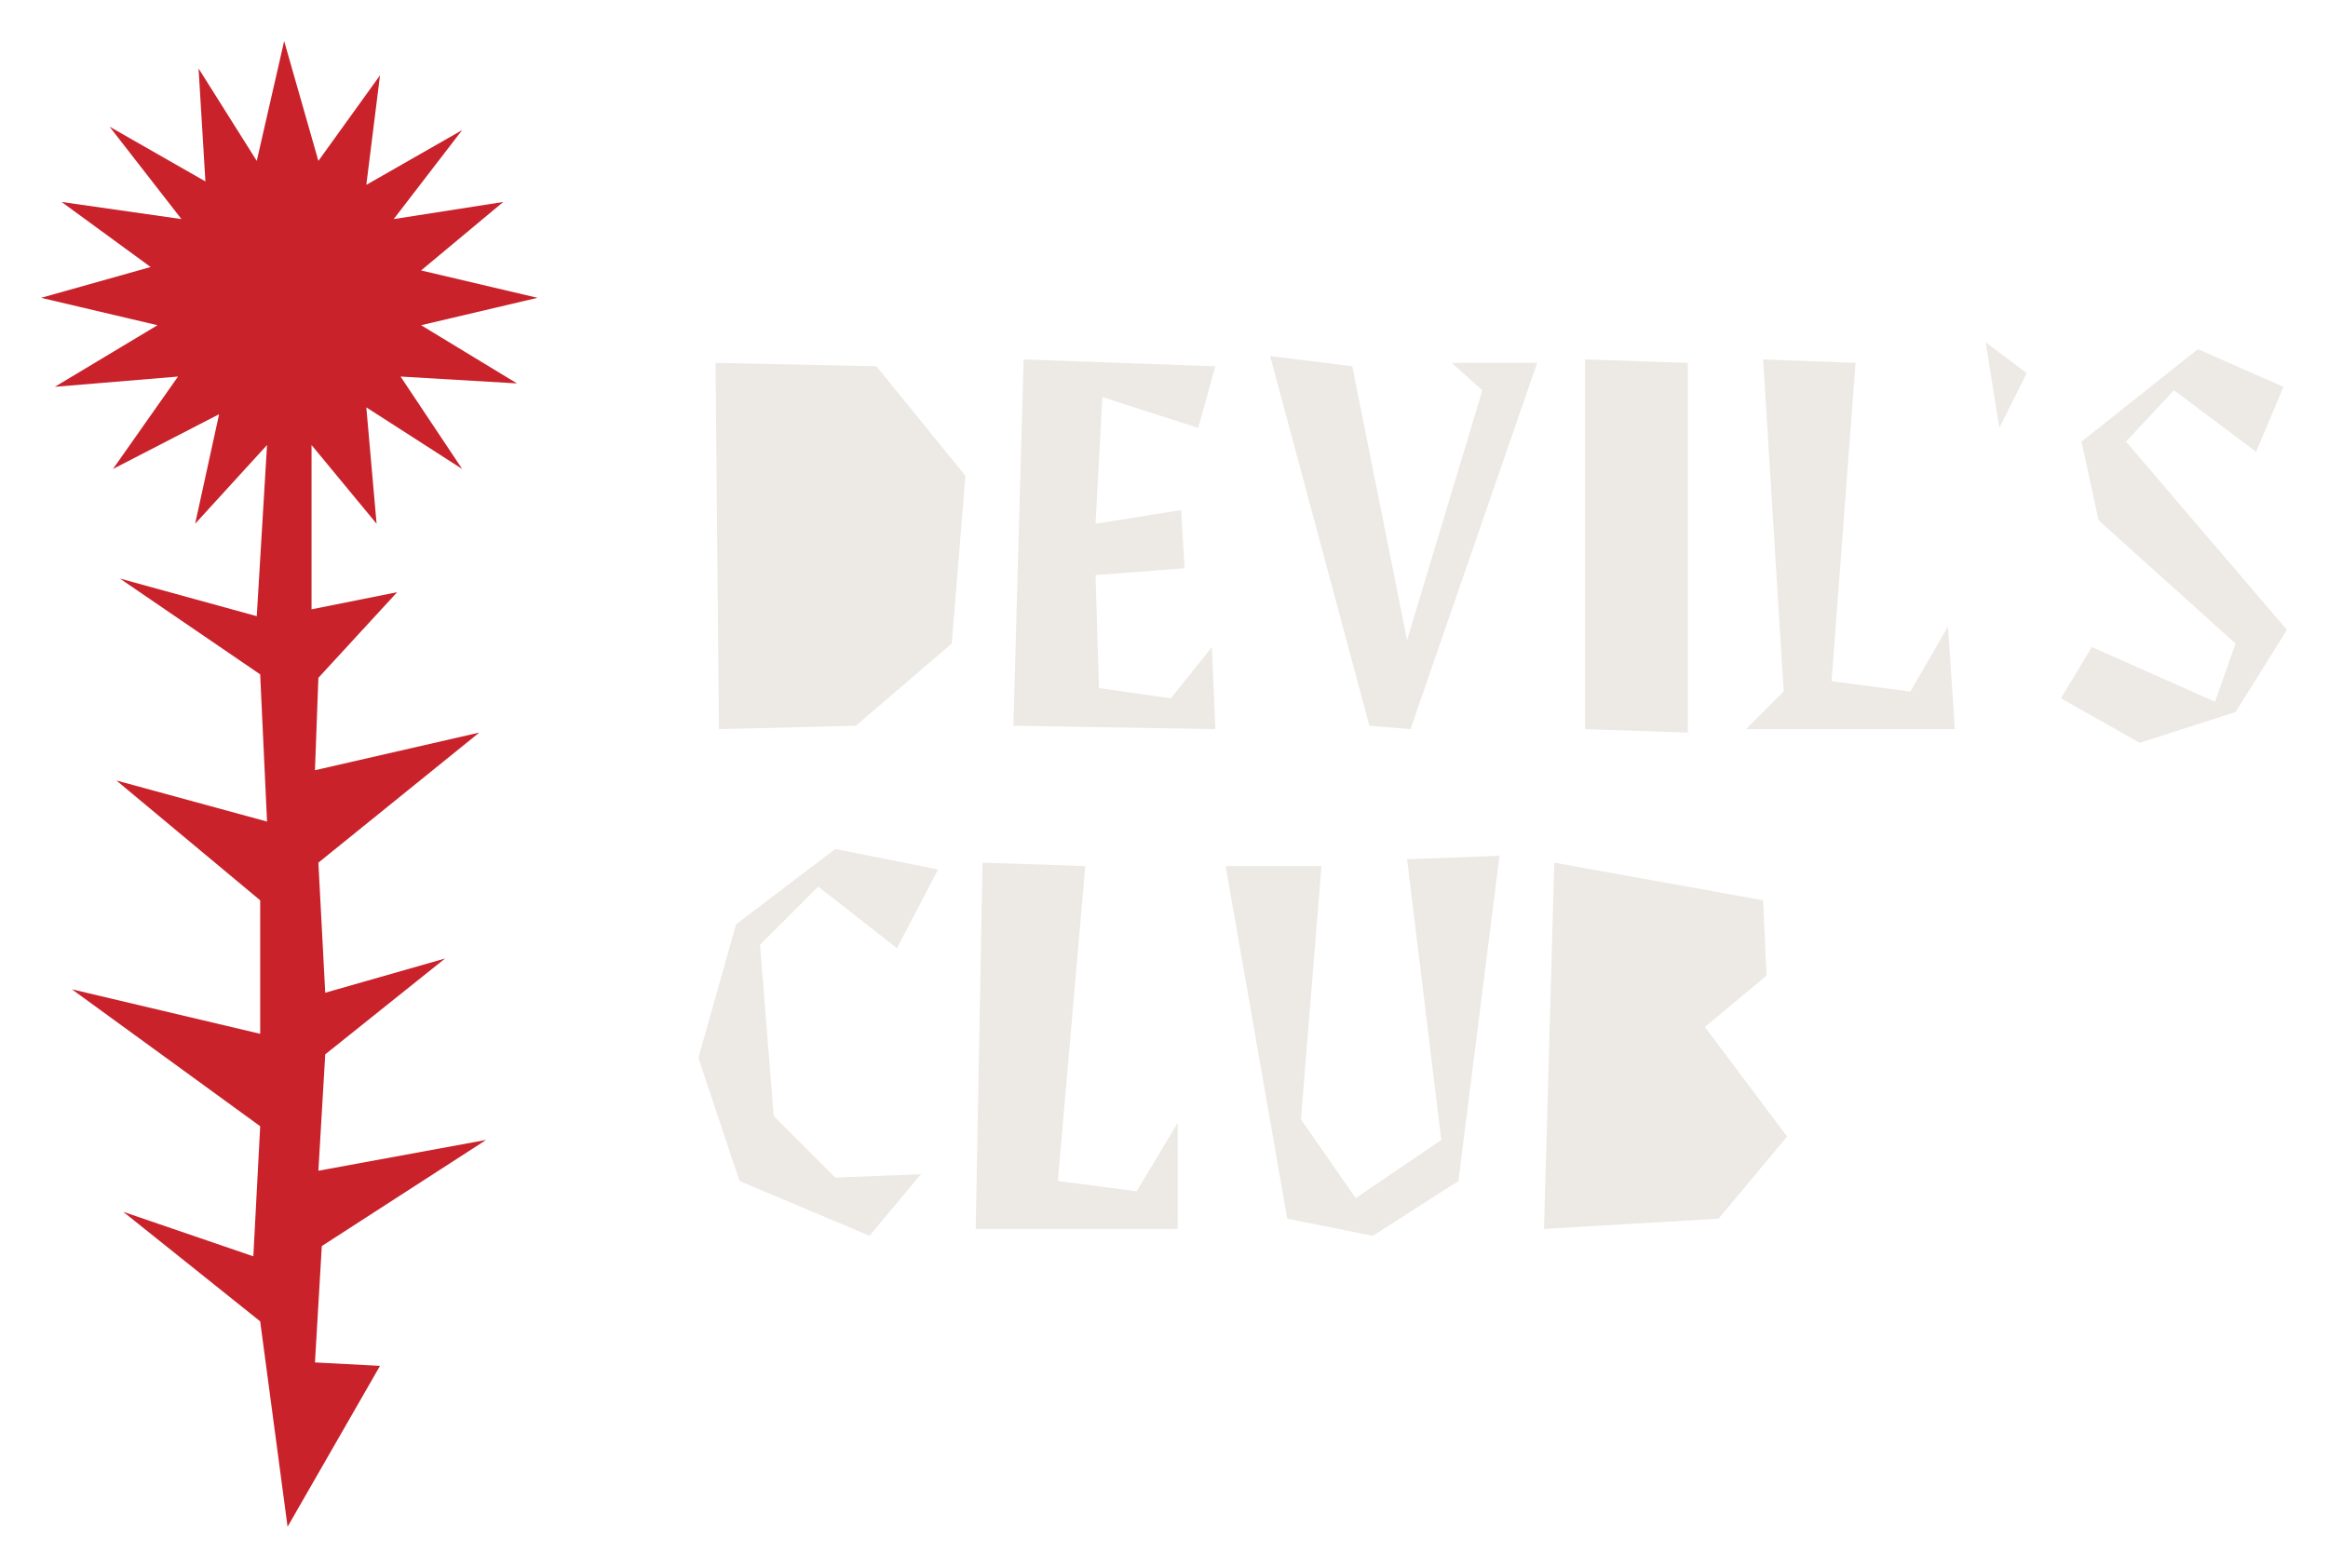
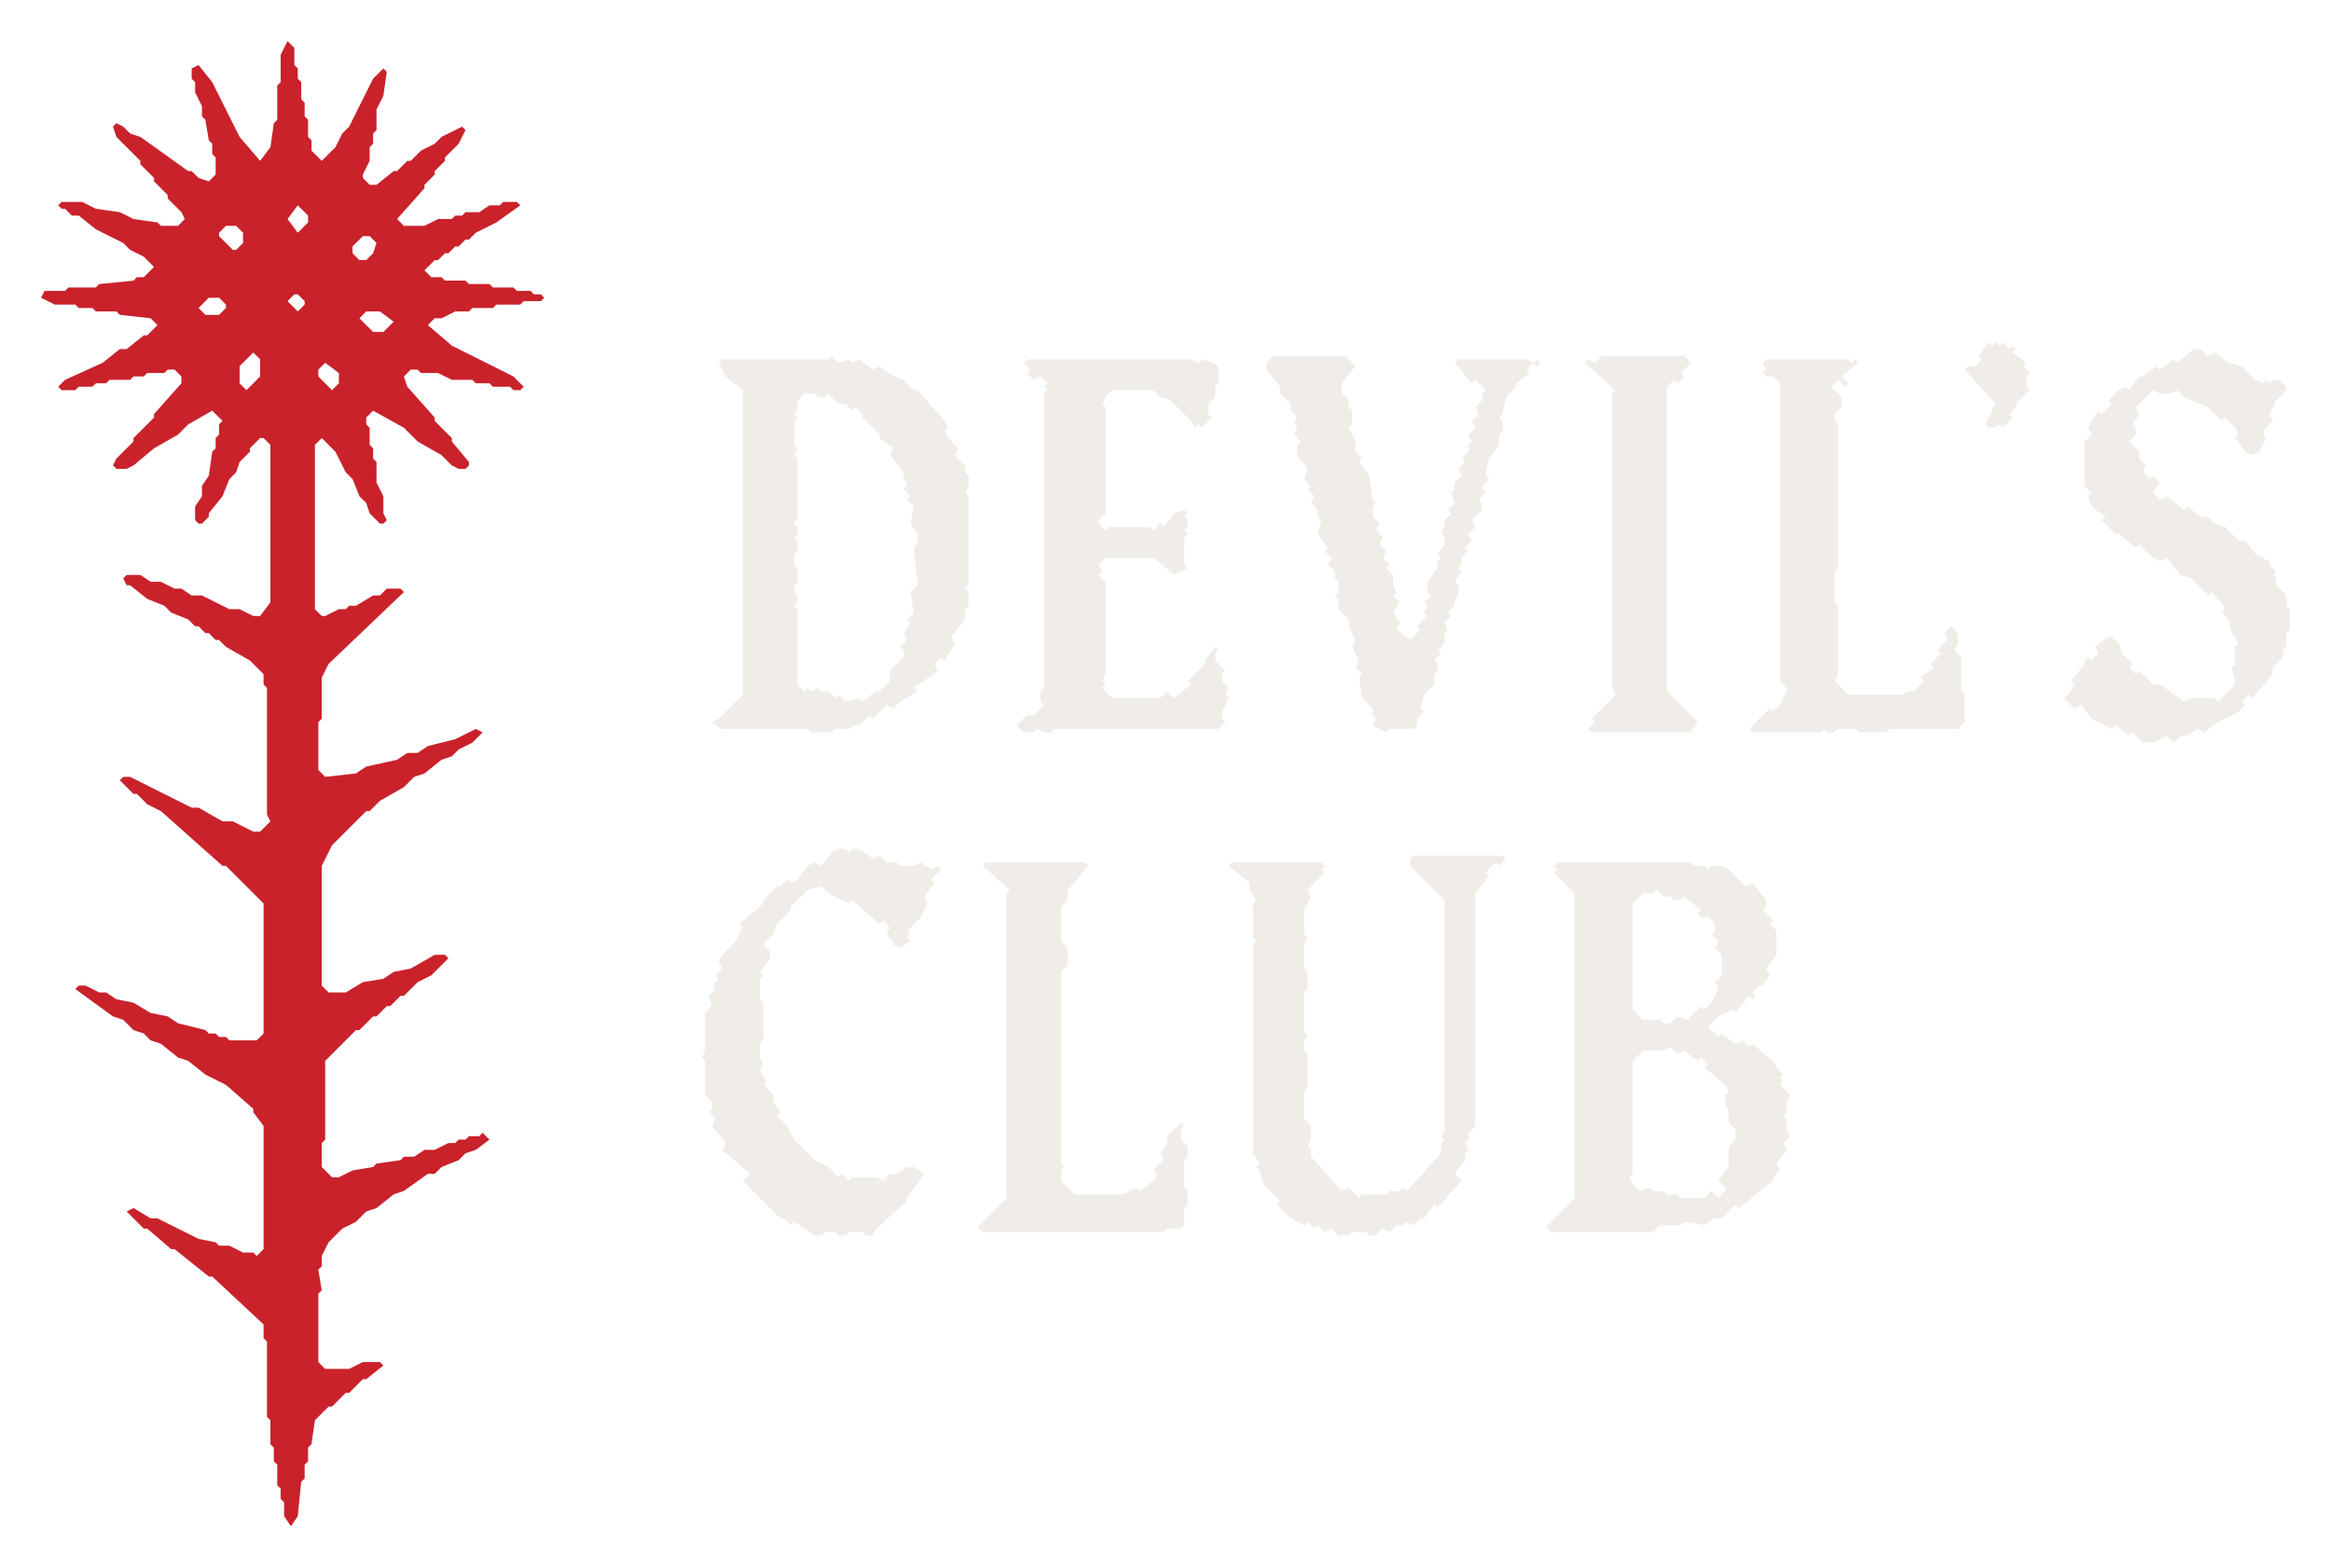
- <svg xmlns="http://www.w3.org/2000/svg" width="680" height="458" viewBox="152 254 680 458" preserveAspectRatio="xMidYMid meet">
-   <path fill="#c9222b" d="M 235.00 266.00 L 227.00 301.00 L 210.00 274.00 L 212.00 307.00 L 184.00 291.00 L 205.00 318.00 L 170.00 313.00 L 196.00 332.00 L 164.00 341.00 L 198.00 349.00 L 168.00 367.00 L 204.00 364.00 L 185.00 391.00 L 216.00 375.00 L 209.00 407.00 L 230.00 384.00 L 227.00 434.00 L 187.00 423.00 L 228.00 451.00 L 230.00 494.00 L 186.00 482.00 L 228.00 517.00 L 228.00 556.00 L 173.00 543.00 L 228.00 583.00 L 226.00 621.00 L 188.00 608.00 L 228.00 640.00 L 236.00 700.00 L 263.00 653.00 L 244.00 652.00 L 246.00 618.00 L 294.00 587.00 L 245.00 596.00 L 247.00 562.00 L 282.00 534.00 L 247.00 544.00 L 245.00 506.00 L 292.00 468.00 L 244.00 479.00 L 245.00 452.00 L 268.00 427.00 L 243.00 432.00 L 243.00 384.00 L 262.00 407.00 L 259.00 373.00 L 287.00 391.00 L 269.00 364.00 L 303.00 366.00 L 275.00 349.00 L 309.00 341.00 L 275.00 333.00 L 299.00 313.00 L 267.00 318.00 L 287.00 292.00 L 259.00 308.00 L 263.00 276.00 L 245.00 301.00 Z" />
-   <path fill="#edeae5" d="M 606.00 506.00 L 603.00 613.00 L 654.00 610.00 L 674.00 586.00 L 650.00 554.00 L 668.00 539.00 L 667.00 517.00 Z" />
-   <path fill="#edeae5" d="M 439.00 506.00 L 437.00 613.00 L 496.00 613.00 L 496.00 582.00 L 484.00 602.00 L 461.00 599.00 L 469.00 507.00 Z" />
-   <path fill="#edeae5" d="M 590.00 504.00 L 563.00 505.00 L 573.00 587.00 L 548.00 604.00 L 532.00 581.00 L 538.00 507.00 L 510.00 507.00 L 528.00 610.00 L 553.00 615.00 L 578.00 599.00 Z" />
-   <path fill="#edeae5" d="M 396.00 502.00 L 367.00 524.00 L 356.00 563.00 L 368.00 599.00 L 406.00 615.00 L 421.00 597.00 L 396.00 598.00 L 378.00 580.00 L 374.00 530.00 L 391.00 513.00 L 414.00 531.00 L 426.00 508.00 Z" />
-   <path fill="#edeae5" d="M 667.00 359.00 L 673.00 456.00 L 662.00 467.00 L 723.00 467.00 L 721.00 437.00 L 710.00 456.00 L 687.00 453.00 L 694.00 360.00 Z" />
-   <path fill="#edeae5" d="M 451.00 359.00 L 448.00 466.00 L 507.00 467.00 L 506.00 443.00 L 494.00 458.00 L 473.00 455.00 L 472.00 422.00 L 498.00 420.00 L 497.00 403.00 L 472.00 407.00 L 474.00 370.00 L 502.00 379.00 L 507.00 361.00 Z" />
-   <path fill="#edeae5" d="M 615.00 359.00 L 615.00 467.00 L 645.00 468.00 L 645.00 360.00 Z" />
-   <path fill="#edeae5" d="M 523.00 358.00 L 552.00 466.00 L 564.00 467.00 L 601.00 360.00 L 576.00 360.00 L 585.00 368.00 L 563.00 441.00 L 547.00 361.00 Z" />
-   <path fill="#edeae5" d="M 408.00 361.00 L 361.00 360.00 L 362.00 467.00 L 402.00 466.00 L 430.00 442.00 L 434.00 393.00 Z" />
-   <path fill="#edeae5" d="M 794.00 356.00 L 760.00 383.00 L 765.00 406.00 L 805.00 442.00 L 799.00 459.00 L 763.00 443.00 L 754.00 458.00 L 777.00 471.00 L 805.00 462.00 L 820.00 438.00 L 773.00 383.00 L 787.00 368.00 L 811.00 386.00 L 819.00 367.00 Z" />
-   <path fill="#edeae5" d="M 732.00 354.00 L 736.00 379.00 L 744.00 363.00 Z" />
+ <svg xmlns="http://www.w3.org/2000/svg" width="681" height="458" viewBox="151 254 681 458" preserveAspectRatio="xMidYMid meet">
+   <path fill="#c9222b" fill-rule="evenodd" d="M 235.00 266.00 L 233.00 270.00 L 233.00 278.00 L 232.00 279.00 L 232.00 289.00 L 231.00 290.00 L 230.00 297.00 L 227.00 301.00 L 221.00 294.00 L 213.00 278.00 L 209.00 273.00 L 207.00 274.00 L 207.00 277.00 L 208.00 278.00 L 208.00 281.00 L 210.00 285.00 L 210.00 288.00 L 211.00 289.00 L 212.00 295.00 L 213.00 296.00 L 213.00 299.00 L 214.00 300.00 L 214.00 305.00 L 212.00 307.00 L 209.00 306.00 L 207.00 304.00 L 206.00 304.00 L 192.00 294.00 L 189.00 293.00 L 187.00 291.00 L 185.00 290.00 L 184.00 291.00 L 185.00 294.00 L 192.00 301.00 L 192.00 302.00 L 196.00 306.00 L 196.00 307.00 L 200.00 311.00 L 200.00 312.00 L 204.00 316.00 L 205.00 318.00 L 203.00 320.00 L 198.00 320.00 L 197.00 319.00 L 190.00 318.00 L 186.00 316.00 L 179.00 315.00 L 175.00 313.00 L 169.00 313.00 L 168.00 314.00 L 169.00 315.00 L 170.00 315.00 L 172.00 317.00 L 174.00 317.00 L 179.00 321.00 L 187.00 325.00 L 189.00 327.00 L 193.00 329.00 L 196.00 332.00 L 193.00 335.00 L 191.00 335.00 L 190.00 336.00 L 180.00 337.00 L 179.00 338.00 L 171.00 338.00 L 170.00 339.00 L 164.00 339.00 L 163.00 341.00 L 167.00 343.00 L 173.00 343.00 L 174.00 344.00 L 178.00 344.00 L 179.00 345.00 L 185.00 345.00 L 186.00 346.00 L 195.00 347.00 L 197.00 349.00 L 194.00 352.00 L 193.00 352.00 L 188.00 356.00 L 186.00 356.00 L 181.00 360.00 L 170.00 365.00 L 168.00 367.00 L 169.00 368.00 L 173.00 368.00 L 174.00 367.00 L 178.00 367.00 L 179.00 366.00 L 182.00 366.00 L 183.00 365.00 L 189.00 365.00 L 190.00 364.00 L 193.00 364.00 L 194.00 363.00 L 199.00 363.00 L 200.00 362.00 L 202.00 362.00 L 204.00 364.00 L 204.00 366.00 L 196.00 375.00 L 196.00 376.00 L 190.00 382.00 L 190.00 383.00 L 185.00 388.00 L 184.00 390.00 L 185.00 391.00 L 188.00 391.00 L 190.00 390.00 L 196.00 385.00 L 203.00 381.00 L 206.00 378.00 L 213.00 374.00 L 216.00 377.00 L 215.00 378.00 L 215.00 381.00 L 214.00 382.00 L 214.00 385.00 L 213.00 386.00 L 212.00 393.00 L 210.00 396.00 L 210.00 399.00 L 208.00 402.00 L 208.00 406.00 L 209.00 407.00 L 210.00 407.00 L 212.00 405.00 L 212.00 404.00 L 216.00 399.00 L 218.00 394.00 L 220.00 392.00 L 221.00 389.00 L 224.00 386.00 L 224.00 385.00 L 227.00 382.00 L 228.00 382.00 L 230.00 384.00 L 230.00 430.00 L 227.00 434.00 L 225.00 434.00 L 221.00 432.00 L 218.00 432.00 L 210.00 428.00 L 207.00 428.00 L 204.00 426.00 L 202.00 426.00 L 198.00 424.00 L 195.00 424.00 L 192.00 422.00 L 188.00 422.00 L 187.00 423.00 L 188.00 425.00 L 189.00 425.00 L 194.00 429.00 L 199.00 431.00 L 201.00 433.00 L 206.00 435.00 L 208.00 437.00 L 209.00 437.00 L 211.00 439.00 L 212.00 439.00 L 214.00 441.00 L 215.00 441.00 L 217.00 443.00 L 224.00 447.00 L 228.00 451.00 L 228.00 454.00 L 229.00 455.00 L 229.00 492.00 L 230.00 494.00 L 227.00 497.00 L 225.00 497.00 L 219.00 494.00 L 216.00 494.00 L 209.00 490.00 L 207.00 490.00 L 189.00 481.00 L 187.00 481.00 L 186.00 482.00 L 190.00 486.00 L 191.00 486.00 L 194.00 489.00 L 198.00 491.00 L 216.00 507.00 L 217.00 507.00 L 228.00 518.00 L 228.00 556.00 L 226.00 558.00 L 218.00 558.00 L 217.00 557.00 L 215.00 557.00 L 214.00 556.00 L 212.00 556.00 L 211.00 555.00 L 203.00 553.00 L 200.00 551.00 L 195.00 550.00 L 190.00 547.00 L 185.00 546.00 L 182.00 544.00 L 180.00 544.00 L 176.00 542.00 L 174.00 542.00 L 173.00 543.00 L 184.00 551.00 L 187.00 552.00 L 190.00 555.00 L 193.00 556.00 L 195.00 558.00 L 198.00 559.00 L 203.00 563.00 L 206.00 564.00 L 211.00 568.00 L 217.00 571.00 L 225.00 578.00 L 225.00 579.00 L 228.00 583.00 L 228.00 619.00 L 226.00 621.00 L 225.00 620.00 L 222.00 620.00 L 218.00 618.00 L 215.00 618.00 L 214.00 617.00 L 209.00 616.00 L 197.00 610.00 L 195.00 610.00 L 190.00 607.00 L 188.00 608.00 L 193.00 613.00 L 194.00 613.00 L 201.00 619.00 L 202.00 619.00 L 212.00 627.00 L 213.00 627.00 L 228.00 641.00 L 228.00 645.00 L 229.00 646.00 L 229.00 668.00 L 230.00 669.00 L 230.00 676.00 L 231.00 677.00 L 231.00 681.00 L 232.00 682.00 L 232.00 688.00 L 233.00 689.00 L 233.00 692.00 L 234.00 693.00 L 234.00 697.00 L 236.00 700.00 L 238.00 697.00 L 239.00 687.00 L 240.00 686.00 L 240.00 682.00 L 241.00 681.00 L 241.00 677.00 L 242.00 676.00 L 243.00 669.00 L 247.00 665.00 L 248.00 665.00 L 252.00 661.00 L 253.00 661.00 L 257.00 657.00 L 258.00 657.00 L 263.00 653.00 L 262.00 652.00 L 257.00 652.00 L 253.00 654.00 L 246.00 654.00 L 244.00 652.00 L 244.00 632.00 L 245.00 631.00 L 244.00 625.00 L 245.00 624.00 L 245.00 621.00 L 247.00 617.00 L 251.00 613.00 L 255.00 611.00 L 258.00 608.00 L 261.00 607.00 L 266.00 603.00 L 269.00 602.00 L 276.00 597.00 L 278.00 597.00 L 280.00 595.00 L 285.00 593.00 L 287.00 591.00 L 290.00 590.00 L 294.00 587.00 L 292.00 585.00 L 291.00 586.00 L 288.00 586.00 L 287.00 587.00 L 285.00 587.00 L 284.00 588.00 L 282.00 588.00 L 278.00 590.00 L 275.00 590.00 L 272.00 592.00 L 269.00 592.00 L 268.00 593.00 L 261.00 594.00 L 260.00 595.00 L 254.00 596.00 L 250.00 598.00 L 248.00 598.00 L 245.00 595.00 L 245.00 588.00 L 246.00 587.00 L 246.00 564.00 L 255.00 555.00 L 256.00 555.00 L 260.00 551.00 L 261.00 551.00 L 264.00 548.00 L 265.00 548.00 L 268.00 545.00 L 269.00 545.00 L 273.00 541.00 L 277.00 539.00 L 282.00 534.00 L 281.00 533.00 L 278.00 533.00 L 271.00 537.00 L 266.00 538.00 L 263.00 540.00 L 257.00 541.00 L 252.00 544.00 L 247.00 544.00 L 245.00 542.00 L 245.00 507.00 L 248.00 501.00 L 258.00 491.00 L 259.00 491.00 L 262.00 488.00 L 269.00 484.00 L 272.00 481.00 L 275.00 480.00 L 280.00 476.00 L 283.00 475.00 L 285.00 473.00 L 289.00 471.00 L 292.00 468.00 L 290.00 467.00 L 284.00 470.00 L 276.00 472.00 L 273.00 474.00 L 270.00 474.00 L 267.00 476.00 L 258.00 478.00 L 255.00 480.00 L 246.00 481.00 L 244.00 479.00 L 244.00 465.00 L 245.00 464.00 L 245.00 452.00 L 247.00 448.00 L 269.00 427.00 L 268.00 426.00 L 264.00 426.00 L 262.00 428.00 L 260.00 428.00 L 255.00 431.00 L 253.00 431.00 L 252.00 432.00 L 250.00 432.00 L 246.00 434.00 L 245.00 434.00 L 243.00 432.00 L 243.00 384.00 L 245.00 382.00 L 249.00 386.00 L 252.00 392.00 L 254.00 394.00 L 256.00 399.00 L 258.00 401.00 L 259.00 404.00 L 262.00 407.00 L 263.00 407.00 L 264.00 406.00 L 263.00 404.00 L 263.00 399.00 L 261.00 395.00 L 261.00 389.00 L 260.00 388.00 L 260.00 385.00 L 259.00 384.00 L 259.00 379.00 L 258.00 378.00 L 258.00 376.00 L 260.00 374.00 L 269.00 379.00 L 273.00 383.00 L 280.00 387.00 L 283.00 390.00 L 285.00 391.00 L 287.00 391.00 L 288.00 390.00 L 288.00 389.00 L 283.00 383.00 L 283.00 382.00 L 278.00 377.00 L 278.00 376.00 L 270.00 367.00 L 269.00 364.00 L 271.00 362.00 L 273.00 362.00 L 274.00 363.00 L 279.00 363.00 L 283.00 365.00 L 289.00 365.00 L 290.00 366.00 L 294.00 366.00 L 295.00 367.00 L 300.00 367.00 L 301.00 368.00 L 303.00 368.00 L 304.00 367.00 L 301.00 364.00 L 283.00 355.00 L 276.00 349.00 L 278.00 347.00 L 280.00 347.00 L 284.00 345.00 L 288.00 345.00 L 289.00 344.00 L 295.00 344.00 L 296.00 343.00 L 303.00 343.00 L 304.00 342.00 L 309.00 342.00 L 310.00 341.00 L 309.00 340.00 L 307.00 340.00 L 306.00 339.00 L 302.00 339.00 L 301.00 338.00 L 295.00 338.00 L 294.00 337.00 L 288.00 337.00 L 287.00 336.00 L 281.00 336.00 L 280.00 335.00 L 277.00 335.00 L 275.00 333.00 L 278.00 330.00 L 279.00 330.00 L 281.00 328.00 L 282.00 328.00 L 284.00 326.00 L 285.00 326.00 L 287.00 324.00 L 288.00 324.00 L 290.00 322.00 L 296.00 319.00 L 303.00 314.00 L 302.00 313.00 L 298.00 313.00 L 297.00 314.00 L 294.00 314.00 L 291.00 316.00 L 287.00 316.00 L 286.00 317.00 L 284.00 317.00 L 283.00 318.00 L 279.00 318.00 L 275.00 320.00 L 269.00 320.00 L 267.00 318.00 L 275.00 309.00 L 275.00 308.00 L 278.00 305.00 L 278.00 304.00 L 281.00 301.00 L 281.00 300.00 L 285.00 296.00 L 287.00 292.00 L 286.00 291.00 L 280.00 294.00 L 278.00 296.00 L 274.00 298.00 L 271.00 301.00 L 270.00 301.00 L 267.00 304.00 L 266.00 304.00 L 261.00 308.00 L 259.00 308.00 L 257.00 306.00 L 257.00 305.00 L 259.00 301.00 L 259.00 297.00 L 260.00 296.00 L 260.00 293.00 L 261.00 292.00 L 261.00 286.00 L 263.00 282.00 L 264.00 275.00 L 263.00 274.00 L 260.00 277.00 L 253.00 291.00 L 251.00 293.00 L 249.00 297.00 L 245.00 301.00 L 242.00 298.00 L 242.00 295.00 L 241.00 294.00 L 241.00 289.00 L 240.00 288.00 L 240.00 284.00 L 239.00 283.00 L 239.00 278.00 L 238.00 277.00 L 238.00 274.00 L 237.00 273.00 L 237.00 268.00 Z M 246.00 360.00 L 250.00 363.00 L 250.00 366.00 L 248.00 368.00 L 244.00 364.00 L 244.00 362.00 Z M 225.00 357.00 L 227.00 359.00 L 227.00 364.00 L 223.00 368.00 L 221.00 366.00 L 221.00 361.00 Z M 256.00 347.00 L 258.00 345.00 L 262.00 345.00 L 266.00 348.00 L 263.00 351.00 L 260.00 351.00 Z M 209.00 344.00 L 212.00 341.00 L 215.00 341.00 L 217.00 343.00 L 217.00 344.00 L 215.00 346.00 L 211.00 346.00 Z M 237.00 340.00 L 238.00 340.00 L 240.00 342.00 L 240.00 343.00 L 238.00 345.00 L 235.00 342.00 Z M 257.00 323.00 L 259.00 323.00 L 261.00 325.00 L 260.00 328.00 L 258.00 330.00 L 256.00 330.00 L 254.00 328.00 L 254.00 326.00 Z M 217.00 320.00 L 220.00 320.00 L 222.00 322.00 L 222.00 325.00 L 220.00 327.00 L 219.00 327.00 L 215.00 323.00 L 215.00 322.00 Z M 238.00 314.00 L 241.00 317.00 L 241.00 319.00 L 238.00 322.00 L 235.00 318.00 Z" />
+   <path fill="#f0ede8" fill-rule="evenodd" d="M 606.00 506.00 L 605.00 507.00 L 606.00 508.00 L 605.00 509.00 L 611.00 515.00 L 611.00 604.00 L 603.00 612.00 L 603.00 613.00 L 604.00 614.00 L 634.00 614.00 L 636.00 612.00 L 642.00 612.00 L 643.00 611.00 L 649.00 612.00 L 652.00 610.00 L 654.00 610.00 L 658.00 606.00 L 659.00 607.00 L 669.00 599.00 L 669.00 598.00 L 671.00 596.00 L 670.00 594.00 L 673.00 590.00 L 672.00 588.00 L 674.00 586.00 L 673.00 584.00 L 673.00 581.00 L 672.00 580.00 L 673.00 579.00 L 673.00 576.00 L 674.00 574.00 L 671.00 571.00 L 672.00 570.00 L 671.00 569.00 L 672.00 568.00 L 670.00 566.00 L 670.00 565.00 L 663.00 559.00 L 662.00 560.00 L 660.00 558.00 L 658.00 559.00 L 654.00 556.00 L 653.00 557.00 L 650.00 554.00 L 653.00 551.00 L 657.00 549.00 L 658.00 550.00 L 662.00 545.00 L 663.00 546.00 L 664.00 545.00 L 663.00 544.00 L 665.00 542.00 L 666.00 542.00 L 668.00 539.00 L 667.00 537.00 L 670.00 533.00 L 670.00 526.00 L 668.00 524.00 L 669.00 523.00 L 666.00 520.00 L 667.00 519.00 L 667.00 517.00 L 663.00 512.00 L 661.00 513.00 L 656.00 508.00 L 654.00 507.00 L 651.00 507.00 L 650.00 508.00 L 649.00 507.00 L 646.00 507.00 L 645.00 506.00 Z M 631.00 561.00 L 637.00 561.00 L 639.00 560.00 L 641.00 562.00 L 643.00 561.00 L 647.00 564.00 L 648.00 563.00 L 650.00 565.00 L 649.00 566.00 L 655.00 571.00 L 656.00 573.00 L 655.00 574.00 L 655.00 577.00 L 656.00 578.00 L 656.00 582.00 L 658.00 584.00 L 658.00 587.00 L 656.00 589.00 L 656.00 595.00 L 653.00 599.00 L 655.00 601.00 L 655.00 602.00 L 653.00 604.00 L 651.00 602.00 L 649.00 604.00 L 642.00 604.00 L 641.00 603.00 L 638.00 603.00 L 637.00 602.00 L 634.00 602.00 L 633.00 601.00 L 630.00 602.00 L 628.00 600.00 L 627.00 598.00 L 628.00 597.00 L 628.00 564.00 Z M 631.00 515.00 L 634.00 515.00 L 635.00 514.00 L 637.00 516.00 L 639.00 516.00 L 640.00 517.00 L 642.00 517.00 L 643.00 516.00 L 648.00 520.00 L 647.00 521.00 L 648.00 522.00 L 650.00 522.00 L 652.00 524.00 L 652.00 526.00 L 651.00 527.00 L 653.00 529.00 L 652.00 531.00 L 654.00 533.00 L 654.00 539.00 L 652.00 541.00 L 653.00 543.00 L 651.00 547.00 L 649.00 549.00 L 648.00 548.00 L 644.00 552.00 L 641.00 551.00 L 639.00 553.00 L 637.00 553.00 L 636.00 552.00 L 631.00 552.00 L 628.00 549.00 L 628.00 518.00 Z M 439.00 506.00 L 438.00 507.00 L 446.00 514.00 L 445.00 515.00 L 445.00 604.00 L 437.00 612.00 L 437.00 613.00 L 438.00 614.00 L 491.00 614.00 L 492.00 613.00 L 496.00 613.00 L 497.00 612.00 L 497.00 607.00 L 498.00 606.00 L 498.00 602.00 L 497.00 601.00 L 497.00 593.00 L 498.00 592.00 L 498.00 589.00 L 496.00 587.00 L 496.00 584.00 L 497.00 583.00 L 496.00 582.00 L 492.00 586.00 L 492.00 588.00 L 490.00 591.00 L 491.00 593.00 L 488.00 596.00 L 489.00 597.00 L 488.00 599.00 L 484.00 602.00 L 483.00 601.00 L 479.00 603.00 L 465.00 603.00 L 461.00 599.00 L 461.00 596.00 L 462.00 595.00 L 461.00 594.00 L 461.00 538.00 L 463.00 536.00 L 463.00 531.00 L 461.00 529.00 L 461.00 519.00 L 463.00 517.00 L 463.00 514.00 L 469.00 507.00 L 468.00 506.00 Z M 590.00 504.00 L 564.00 504.00 L 563.00 505.00 L 563.00 507.00 L 573.00 517.00 L 573.00 585.00 L 572.00 586.00 L 573.00 587.00 L 572.00 588.00 L 572.00 591.00 L 562.00 602.00 L 561.00 601.00 L 560.00 602.00 L 557.00 602.00 L 556.00 603.00 L 549.00 603.00 L 548.00 604.00 L 545.00 601.00 L 543.00 602.00 L 534.00 592.00 L 534.00 590.00 L 533.00 589.00 L 534.00 587.00 L 534.00 583.00 L 532.00 581.00 L 532.00 573.00 L 533.00 572.00 L 533.00 562.00 L 532.00 561.00 L 532.00 558.00 L 533.00 557.00 L 532.00 555.00 L 532.00 544.00 L 533.00 543.00 L 533.00 538.00 L 532.00 537.00 L 532.00 530.00 L 533.00 528.00 L 532.00 527.00 L 532.00 520.00 L 534.00 516.00 L 533.00 514.00 L 538.00 509.00 L 537.00 508.00 L 538.00 507.00 L 537.00 506.00 L 511.00 506.00 L 510.00 507.00 L 516.00 512.00 L 516.00 514.00 L 518.00 517.00 L 517.00 519.00 L 517.00 528.00 L 518.00 529.00 L 517.00 530.00 L 517.00 591.00 L 519.00 594.00 L 518.00 595.00 L 519.00 596.00 L 520.00 600.00 L 525.00 605.00 L 524.00 606.00 L 528.00 610.00 L 532.00 612.00 L 533.00 611.00 L 535.00 613.00 L 536.00 612.00 L 538.00 614.00 L 540.00 613.00 L 542.00 615.00 L 545.00 615.00 L 546.00 614.00 L 550.00 614.00 L 551.00 615.00 L 553.00 615.00 L 555.00 613.00 L 557.00 614.00 L 559.00 612.00 L 561.00 612.00 L 562.00 611.00 L 564.00 612.00 L 566.00 610.00 L 567.00 610.00 L 570.00 606.00 L 571.00 607.00 L 578.00 599.00 L 576.00 597.00 L 579.00 593.00 L 579.00 591.00 L 580.00 590.00 L 579.00 588.00 L 580.00 587.00 L 580.00 585.00 L 582.00 583.00 L 582.00 515.00 L 586.00 510.00 L 585.00 509.00 L 588.00 506.00 L 589.00 507.00 L 591.00 505.00 Z M 396.00 502.00 L 394.00 503.00 L 391.00 507.00 L 389.00 506.00 L 387.00 507.00 L 384.00 511.00 L 382.00 512.00 L 381.00 511.00 L 379.00 513.00 L 378.00 513.00 L 374.00 517.00 L 374.00 518.00 L 367.00 524.00 L 368.00 525.00 L 366.00 529.00 L 362.00 533.00 L 361.00 535.00 L 362.00 537.00 L 360.00 539.00 L 361.00 540.00 L 359.00 542.00 L 360.00 543.00 L 358.00 545.00 L 359.00 548.00 L 357.00 550.00 L 357.00 561.00 L 356.00 563.00 L 357.00 564.00 L 357.00 574.00 L 359.00 576.00 L 359.00 578.00 L 358.00 579.00 L 360.00 581.00 L 359.00 583.00 L 363.00 588.00 L 362.00 590.00 L 370.00 597.00 L 368.00 599.00 L 379.00 610.00 L 380.00 610.00 L 382.00 612.00 L 383.00 611.00 L 389.00 615.00 L 391.00 615.00 L 392.00 614.00 L 395.00 614.00 L 396.00 615.00 L 398.00 615.00 L 399.00 614.00 L 403.00 614.00 L 404.00 615.00 L 406.00 615.00 L 407.00 613.00 L 416.00 605.00 L 416.00 604.00 L 421.00 597.00 L 418.00 595.00 L 416.00 595.00 L 413.00 597.00 L 411.00 597.00 L 409.00 599.00 L 407.00 598.00 L 400.00 598.00 L 399.00 599.00 L 397.00 597.00 L 396.00 598.00 L 393.00 595.00 L 389.00 593.00 L 383.00 587.00 L 381.00 583.00 L 378.00 580.00 L 379.00 579.00 L 377.00 576.00 L 377.00 574.00 L 374.00 571.00 L 375.00 570.00 L 373.00 567.00 L 374.00 565.00 L 373.00 563.00 L 373.00 559.00 L 374.00 558.00 L 374.00 547.00 L 373.00 546.00 L 373.00 540.00 L 374.00 539.00 L 373.00 538.00 L 376.00 534.00 L 376.00 532.00 L 374.00 530.00 L 377.00 527.00 L 378.00 524.00 L 382.00 520.00 L 382.00 519.00 L 387.00 514.00 L 391.00 513.00 L 393.00 515.00 L 399.00 518.00 L 400.00 517.00 L 408.00 524.00 L 409.00 523.00 L 411.00 525.00 L 410.00 527.00 L 412.00 529.00 L 412.00 530.00 L 414.00 531.00 L 417.00 529.00 L 416.00 528.00 L 417.00 527.00 L 416.00 526.00 L 420.00 522.00 L 422.00 518.00 L 421.00 516.00 L 424.00 512.00 L 423.00 511.00 L 426.00 508.00 L 425.00 507.00 L 423.00 508.00 L 420.00 506.00 L 418.00 507.00 L 414.00 507.00 L 413.00 506.00 L 410.00 506.00 L 408.00 504.00 L 406.00 505.00 L 402.00 502.00 L 400.00 502.00 L 399.00 503.00 L 398.00 502.00 Z M 667.00 359.00 L 666.00 360.00 L 667.00 362.00 L 666.00 363.00 L 667.00 364.00 L 669.00 364.00 L 671.00 366.00 L 671.00 453.00 L 673.00 455.00 L 673.00 456.00 L 671.00 460.00 L 669.00 462.00 L 668.00 461.00 L 662.00 467.00 L 663.00 468.00 L 683.00 468.00 L 684.00 467.00 L 685.00 468.00 L 687.00 468.00 L 688.00 467.00 L 693.00 467.00 L 694.00 468.00 L 702.00 468.00 L 703.00 467.00 L 723.00 467.00 L 725.00 465.00 L 725.00 457.00 L 724.00 456.00 L 724.00 446.00 L 722.00 444.00 L 723.00 442.00 L 723.00 439.00 L 721.00 437.00 L 719.00 439.00 L 720.00 441.00 L 717.00 444.00 L 718.00 445.00 L 715.00 448.00 L 716.00 449.00 L 712.00 452.00 L 713.00 453.00 L 710.00 456.00 L 708.00 456.00 L 707.00 457.00 L 691.00 457.00 L 687.00 453.00 L 688.00 451.00 L 688.00 431.00 L 687.00 430.00 L 687.00 421.00 L 688.00 420.00 L 688.00 378.00 L 687.00 377.00 L 687.00 375.00 L 689.00 373.00 L 689.00 370.00 L 686.00 367.00 L 688.00 365.00 L 690.00 367.00 L 691.00 366.00 L 689.00 364.00 L 694.00 360.00 L 693.00 359.00 L 692.00 360.00 L 691.00 359.00 Z M 451.00 359.00 L 450.00 360.00 L 452.00 362.00 L 451.00 363.00 L 453.00 365.00 L 455.00 364.00 L 457.00 366.00 L 456.00 367.00 L 457.00 368.00 L 456.00 369.00 L 456.00 455.00 L 455.00 456.00 L 455.00 459.00 L 456.00 460.00 L 453.00 463.00 L 451.00 463.00 L 448.00 466.00 L 450.00 468.00 L 453.00 468.00 L 454.00 467.00 L 456.00 468.00 L 458.00 468.00 L 459.00 467.00 L 507.00 467.00 L 509.00 465.00 L 508.00 464.00 L 508.00 462.00 L 510.00 458.00 L 509.00 457.00 L 510.00 455.00 L 508.00 453.00 L 508.00 451.00 L 509.00 450.00 L 506.00 447.00 L 506.00 445.00 L 507.00 444.00 L 506.00 443.00 L 503.00 447.00 L 503.00 448.00 L 498.00 453.00 L 499.00 454.00 L 494.00 458.00 L 492.00 456.00 L 490.00 458.00 L 476.00 458.00 L 473.00 455.00 L 474.00 454.00 L 473.00 453.00 L 474.00 451.00 L 474.00 424.00 L 472.00 422.00 L 473.00 421.00 L 472.00 419.00 L 474.00 417.00 L 488.00 417.00 L 494.00 422.00 L 498.00 420.00 L 497.00 419.00 L 497.00 411.00 L 498.00 410.00 L 497.00 409.00 L 498.00 408.00 L 498.00 406.00 L 497.00 405.00 L 498.00 404.00 L 497.00 403.00 L 494.00 404.00 L 491.00 408.00 L 490.00 407.00 L 488.00 409.00 L 487.00 408.00 L 475.00 408.00 L 474.00 409.00 L 472.00 407.00 L 472.00 406.00 L 474.00 404.00 L 474.00 373.00 L 473.00 372.00 L 474.00 370.00 L 476.00 368.00 L 488.00 368.00 L 490.00 370.00 L 493.00 371.00 L 499.00 377.00 L 500.00 379.00 L 501.00 378.00 L 502.00 379.00 L 505.00 376.00 L 504.00 375.00 L 504.00 372.00 L 506.00 370.00 L 506.00 367.00 L 507.00 366.00 L 507.00 361.00 L 503.00 359.00 L 501.00 360.00 L 499.00 359.00 Z M 615.00 359.00 L 614.00 360.00 L 623.00 368.00 L 622.00 369.00 L 622.00 455.00 L 623.00 457.00 L 616.00 464.00 L 617.00 465.00 L 615.00 467.00 L 616.00 468.00 L 645.00 468.00 L 647.00 465.00 L 638.00 456.00 L 638.00 367.00 L 640.00 365.00 L 641.00 366.00 L 643.00 364.00 L 642.00 363.00 L 645.00 360.00 L 643.00 358.00 L 619.00 358.00 L 617.00 360.00 Z M 523.00 358.00 L 521.00 360.00 L 521.00 362.00 L 525.00 367.00 L 525.00 369.00 L 528.00 372.00 L 528.00 374.00 L 530.00 376.00 L 529.00 377.00 L 530.00 379.00 L 529.00 381.00 L 531.00 383.00 L 530.00 384.00 L 530.00 387.00 L 533.00 391.00 L 532.00 394.00 L 534.00 396.00 L 533.00 397.00 L 535.00 399.00 L 534.00 401.00 L 536.00 403.00 L 536.00 405.00 L 537.00 406.00 L 536.00 410.00 L 539.00 414.00 L 538.00 415.00 L 540.00 417.00 L 539.00 419.00 L 541.00 421.00 L 541.00 423.00 L 542.00 424.00 L 542.00 427.00 L 541.00 428.00 L 542.00 429.00 L 542.00 432.00 L 545.00 435.00 L 545.00 437.00 L 547.00 441.00 L 546.00 443.00 L 548.00 447.00 L 547.00 449.00 L 549.00 451.00 L 548.00 452.00 L 549.00 458.00 L 552.00 461.00 L 552.00 463.00 L 553.00 464.00 L 552.00 466.00 L 556.00 468.00 L 557.00 467.00 L 564.00 467.00 L 565.00 466.00 L 565.00 464.00 L 567.00 462.00 L 566.00 461.00 L 567.00 457.00 L 570.00 454.00 L 570.00 451.00 L 571.00 450.00 L 571.00 448.00 L 570.00 447.00 L 572.00 445.00 L 571.00 444.00 L 573.00 442.00 L 573.00 439.00 L 574.00 438.00 L 573.00 436.00 L 575.00 434.00 L 574.00 433.00 L 576.00 431.00 L 576.00 429.00 L 577.00 428.00 L 577.00 425.00 L 576.00 424.00 L 578.00 421.00 L 577.00 420.00 L 578.00 419.00 L 578.00 417.00 L 580.00 415.00 L 579.00 414.00 L 581.00 412.00 L 580.00 410.00 L 582.00 408.00 L 581.00 406.00 L 584.00 403.00 L 584.00 401.00 L 583.00 400.00 L 585.00 398.00 L 584.00 396.00 L 586.00 394.00 L 585.00 393.00 L 586.00 388.00 L 589.00 384.00 L 589.00 381.00 L 590.00 380.00 L 590.00 377.00 L 589.00 376.00 L 590.00 375.00 L 591.00 370.00 L 594.00 367.00 L 594.00 366.00 L 598.00 363.00 L 597.00 362.00 L 599.00 360.00 L 600.00 361.00 L 601.00 360.00 L 600.00 359.00 L 599.00 360.00 L 597.00 359.00 L 577.00 359.00 L 576.00 360.00 L 581.00 366.00 L 582.00 365.00 L 585.00 368.00 L 584.00 369.00 L 584.00 371.00 L 582.00 373.00 L 583.00 375.00 L 581.00 377.00 L 582.00 379.00 L 580.00 381.00 L 581.00 383.00 L 580.00 384.00 L 580.00 386.00 L 578.00 388.00 L 579.00 389.00 L 577.00 391.00 L 578.00 393.00 L 576.00 395.00 L 576.00 397.00 L 575.00 398.00 L 576.00 401.00 L 574.00 403.00 L 575.00 404.00 L 573.00 406.00 L 573.00 408.00 L 572.00 409.00 L 573.00 411.00 L 573.00 413.00 L 571.00 416.00 L 572.00 417.00 L 571.00 418.00 L 571.00 420.00 L 568.00 424.00 L 568.00 427.00 L 569.00 428.00 L 567.00 430.00 L 568.00 431.00 L 567.00 433.00 L 568.00 434.00 L 565.00 437.00 L 566.00 438.00 L 563.00 441.00 L 559.00 438.00 L 560.00 436.00 L 558.00 433.00 L 560.00 430.00 L 558.00 428.00 L 559.00 427.00 L 558.00 425.00 L 558.00 422.00 L 556.00 420.00 L 557.00 419.00 L 555.00 417.00 L 556.00 415.00 L 554.00 413.00 L 555.00 411.00 L 553.00 409.00 L 554.00 407.00 L 552.00 405.00 L 552.00 402.00 L 553.00 401.00 L 552.00 400.00 L 551.00 393.00 L 548.00 389.00 L 549.00 388.00 L 547.00 386.00 L 547.00 383.00 L 545.00 379.00 L 546.00 378.00 L 546.00 374.00 L 545.00 373.00 L 545.00 371.00 L 543.00 369.00 L 543.00 366.00 L 547.00 361.00 L 544.00 358.00 Z M 408.00 361.00 L 406.00 362.00 L 402.00 359.00 L 400.00 360.00 L 399.00 359.00 L 396.00 360.00 L 394.00 358.00 L 393.00 359.00 L 362.00 359.00 L 361.00 360.00 L 363.00 364.00 L 368.00 368.00 L 368.00 457.00 L 361.00 464.00 L 359.00 465.00 L 362.00 467.00 L 387.00 467.00 L 388.00 468.00 L 394.00 468.00 L 395.00 467.00 L 399.00 467.00 L 400.00 466.00 L 402.00 466.00 L 405.00 463.00 L 406.00 464.00 L 410.00 460.00 L 412.00 461.00 L 414.00 459.00 L 419.00 456.00 L 418.00 455.00 L 425.00 450.00 L 424.00 448.00 L 426.00 446.00 L 427.00 447.00 L 430.00 442.00 L 429.00 440.00 L 433.00 435.00 L 433.00 432.00 L 434.00 431.00 L 434.00 427.00 L 433.00 426.00 L 434.00 425.00 L 434.00 399.00 L 433.00 398.00 L 434.00 396.00 L 434.00 393.00 L 433.00 392.00 L 433.00 390.00 L 430.00 387.00 L 431.00 385.00 L 428.00 382.00 L 427.00 380.00 L 428.00 379.00 L 427.00 377.00 L 419.00 368.00 L 418.00 368.00 L 415.00 365.00 L 412.00 364.00 Z M 386.00 369.00 L 389.00 369.00 L 390.00 370.00 L 392.00 370.00 L 393.00 369.00 L 396.00 372.00 L 398.00 372.00 L 400.00 374.00 L 401.00 373.00 L 403.00 375.00 L 403.00 376.00 L 408.00 381.00 L 408.00 382.00 L 412.00 385.00 L 411.00 387.00 L 415.00 392.00 L 415.00 394.00 L 416.00 395.00 L 415.00 397.00 L 417.00 399.00 L 416.00 400.00 L 418.00 402.00 L 417.00 407.00 L 419.00 410.00 L 419.00 413.00 L 418.00 414.00 L 419.00 425.00 L 417.00 427.00 L 418.00 433.00 L 416.00 435.00 L 417.00 436.00 L 415.00 439.00 L 416.00 441.00 L 414.00 443.00 L 415.00 444.00 L 415.00 446.00 L 411.00 450.00 L 411.00 453.00 L 408.00 456.00 L 407.00 456.00 L 403.00 459.00 L 402.00 458.00 L 398.00 459.00 L 396.00 457.00 L 395.00 458.00 L 393.00 456.00 L 391.00 456.00 L 390.00 455.00 L 388.00 456.00 L 387.00 455.00 L 386.00 456.00 L 384.00 454.00 L 384.00 432.00 L 383.00 431.00 L 384.00 430.00 L 384.00 428.00 L 383.00 427.00 L 383.00 425.00 L 384.00 424.00 L 384.00 420.00 L 383.00 419.00 L 383.00 416.00 L 384.00 415.00 L 384.00 412.00 L 383.00 411.00 L 384.00 410.00 L 384.00 408.00 L 383.00 407.00 L 384.00 405.00 L 384.00 388.00 L 383.00 387.00 L 384.00 385.00 L 383.00 384.00 L 383.00 378.00 L 384.00 376.00 L 383.00 375.00 L 384.00 374.00 L 384.00 371.00 Z M 794.00 356.00 L 792.00 356.00 L 787.00 360.00 L 786.00 359.00 L 782.00 362.00 L 781.00 361.00 L 777.00 364.00 L 776.00 364.00 L 773.00 368.00 L 772.00 367.00 L 770.00 368.00 L 767.00 371.00 L 768.00 372.00 L 765.00 375.00 L 764.00 374.00 L 761.00 379.00 L 762.00 381.00 L 760.00 383.00 L 760.00 396.00 L 762.00 398.00 L 761.00 399.00 L 762.00 402.00 L 766.00 405.00 L 765.00 406.00 L 769.00 410.00 L 770.00 410.00 L 775.00 414.00 L 776.00 413.00 L 780.00 417.00 L 782.00 418.00 L 784.00 417.00 L 788.00 422.00 L 791.00 423.00 L 796.00 428.00 L 797.00 427.00 L 800.00 430.00 L 801.00 432.00 L 800.00 433.00 L 802.00 435.00 L 803.00 439.00 L 805.00 442.00 L 804.00 443.00 L 804.00 448.00 L 803.00 449.00 L 804.00 453.00 L 803.00 455.00 L 799.00 459.00 L 798.00 458.00 L 791.00 458.00 L 789.00 459.00 L 782.00 454.00 L 780.00 454.00 L 776.00 450.00 L 775.00 451.00 L 773.00 449.00 L 774.00 448.00 L 771.00 445.00 L 770.00 442.00 L 768.00 440.00 L 767.00 440.00 L 763.00 443.00 L 764.00 445.00 L 762.00 447.00 L 761.00 446.00 L 760.00 447.00 L 760.00 448.00 L 756.00 453.00 L 757.00 454.00 L 756.00 456.00 L 754.00 458.00 L 757.00 461.00 L 759.00 460.00 L 762.00 464.00 L 768.00 467.00 L 769.00 466.00 L 773.00 469.00 L 774.00 468.00 L 777.00 471.00 L 780.00 471.00 L 784.00 469.00 L 786.00 471.00 L 788.00 469.00 L 790.00 469.00 L 793.00 467.00 L 795.00 468.00 L 799.00 465.00 L 805.00 462.00 L 807.00 460.00 L 806.00 459.00 L 808.00 457.00 L 809.00 458.00 L 815.00 451.00 L 815.00 449.00 L 818.00 446.00 L 818.00 444.00 L 819.00 443.00 L 819.00 439.00 L 820.00 438.00 L 820.00 432.00 L 819.00 431.00 L 819.00 428.00 L 816.00 425.00 L 816.00 423.00 L 815.00 422.00 L 816.00 421.00 L 814.00 419.00 L 814.00 418.00 L 810.00 416.00 L 807.00 412.00 L 805.00 412.00 L 801.00 408.00 L 798.00 407.00 L 796.00 405.00 L 794.00 405.00 L 790.00 402.00 L 789.00 403.00 L 784.00 399.00 L 782.00 400.00 L 780.00 398.00 L 782.00 395.00 L 780.00 393.00 L 779.00 394.00 L 777.00 392.00 L 778.00 390.00 L 776.00 388.00 L 776.00 386.00 L 773.00 383.00 L 775.00 381.00 L 775.00 379.00 L 774.00 378.00 L 776.00 375.00 L 775.00 373.00 L 780.00 368.00 L 782.00 369.00 L 785.00 369.00 L 787.00 368.00 L 789.00 370.00 L 796.00 373.00 L 800.00 377.00 L 801.00 376.00 L 804.00 379.00 L 805.00 381.00 L 804.00 382.00 L 807.00 386.00 L 809.00 387.00 L 811.00 386.00 L 813.00 382.00 L 812.00 380.00 L 815.00 377.00 L 814.00 375.00 L 816.00 371.00 L 819.00 368.00 L 819.00 367.00 L 817.00 365.00 L 815.00 365.00 L 814.00 366.00 L 813.00 365.00 L 812.00 366.00 L 810.00 365.00 L 806.00 361.00 L 802.00 360.00 L 798.00 357.00 L 796.00 358.00 Z M 732.00 354.00 L 729.00 358.00 L 730.00 359.00 L 728.00 361.00 L 726.00 361.00 L 725.00 362.00 L 734.00 372.00 L 731.00 378.00 L 732.00 379.00 L 734.00 379.00 L 735.00 378.00 L 736.00 379.00 L 739.00 376.00 L 738.00 375.00 L 740.00 373.00 L 740.00 372.00 L 744.00 368.00 L 743.00 367.00 L 743.00 364.00 L 744.00 363.00 L 742.00 361.00 L 743.00 360.00 L 739.00 357.00 L 740.00 356.00 L 739.00 355.00 L 738.00 356.00 L 736.00 354.00 L 735.00 355.00 L 734.00 354.00 L 733.00 355.00 Z" />
</svg>
